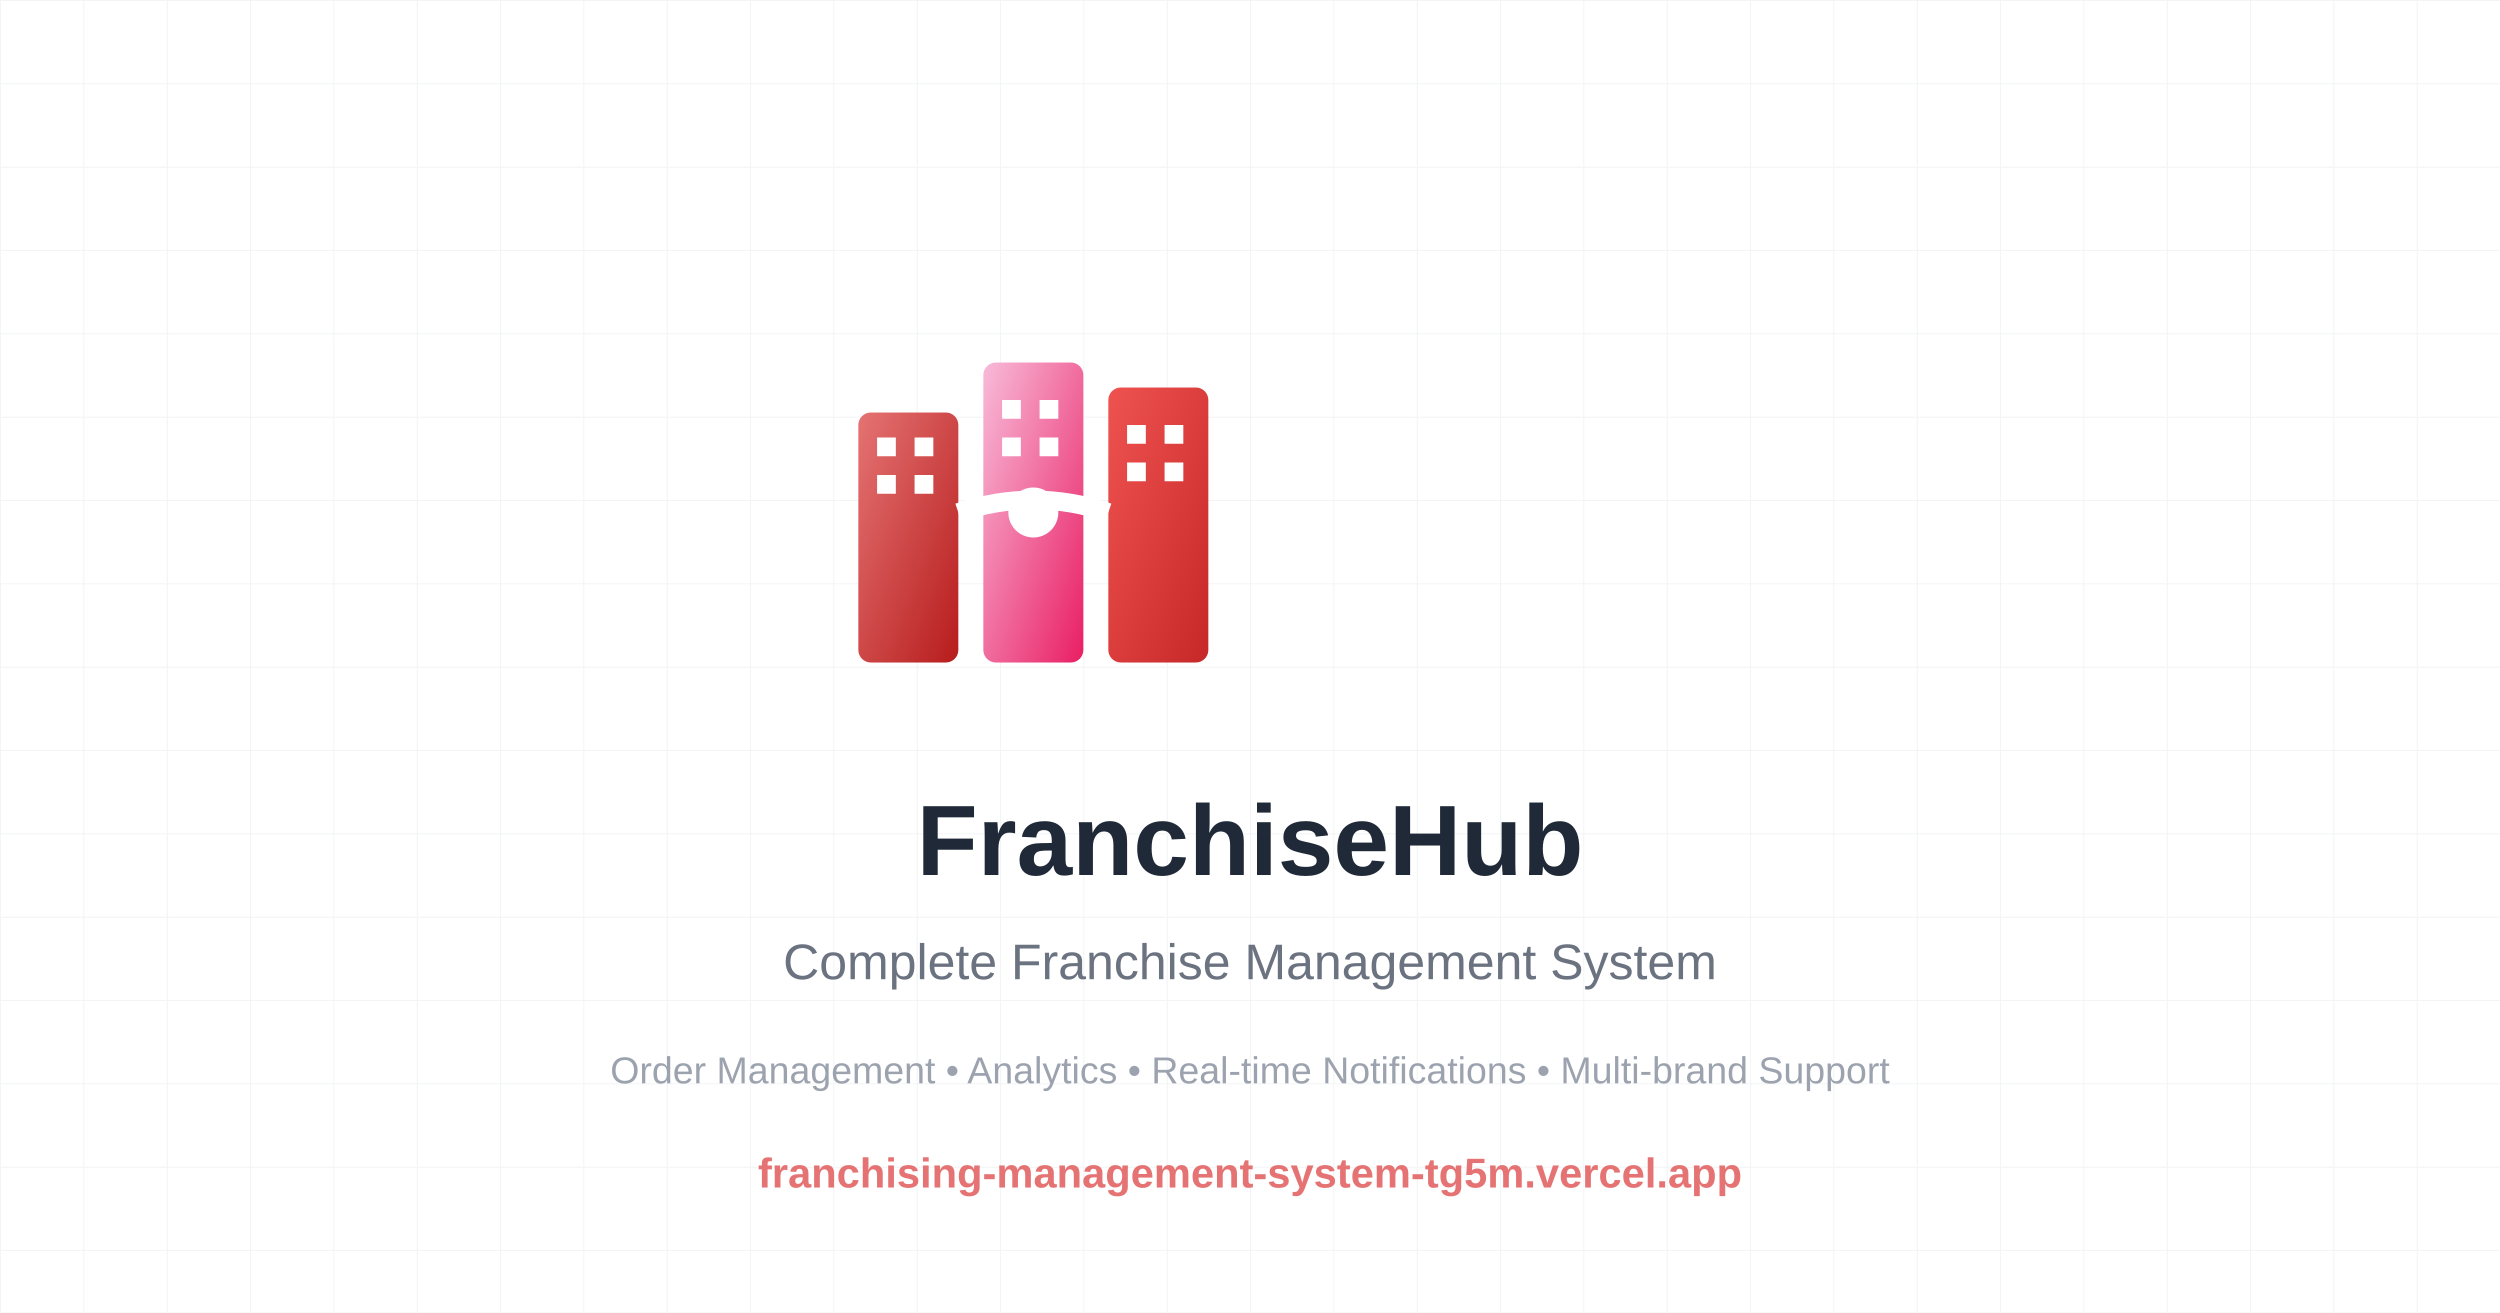
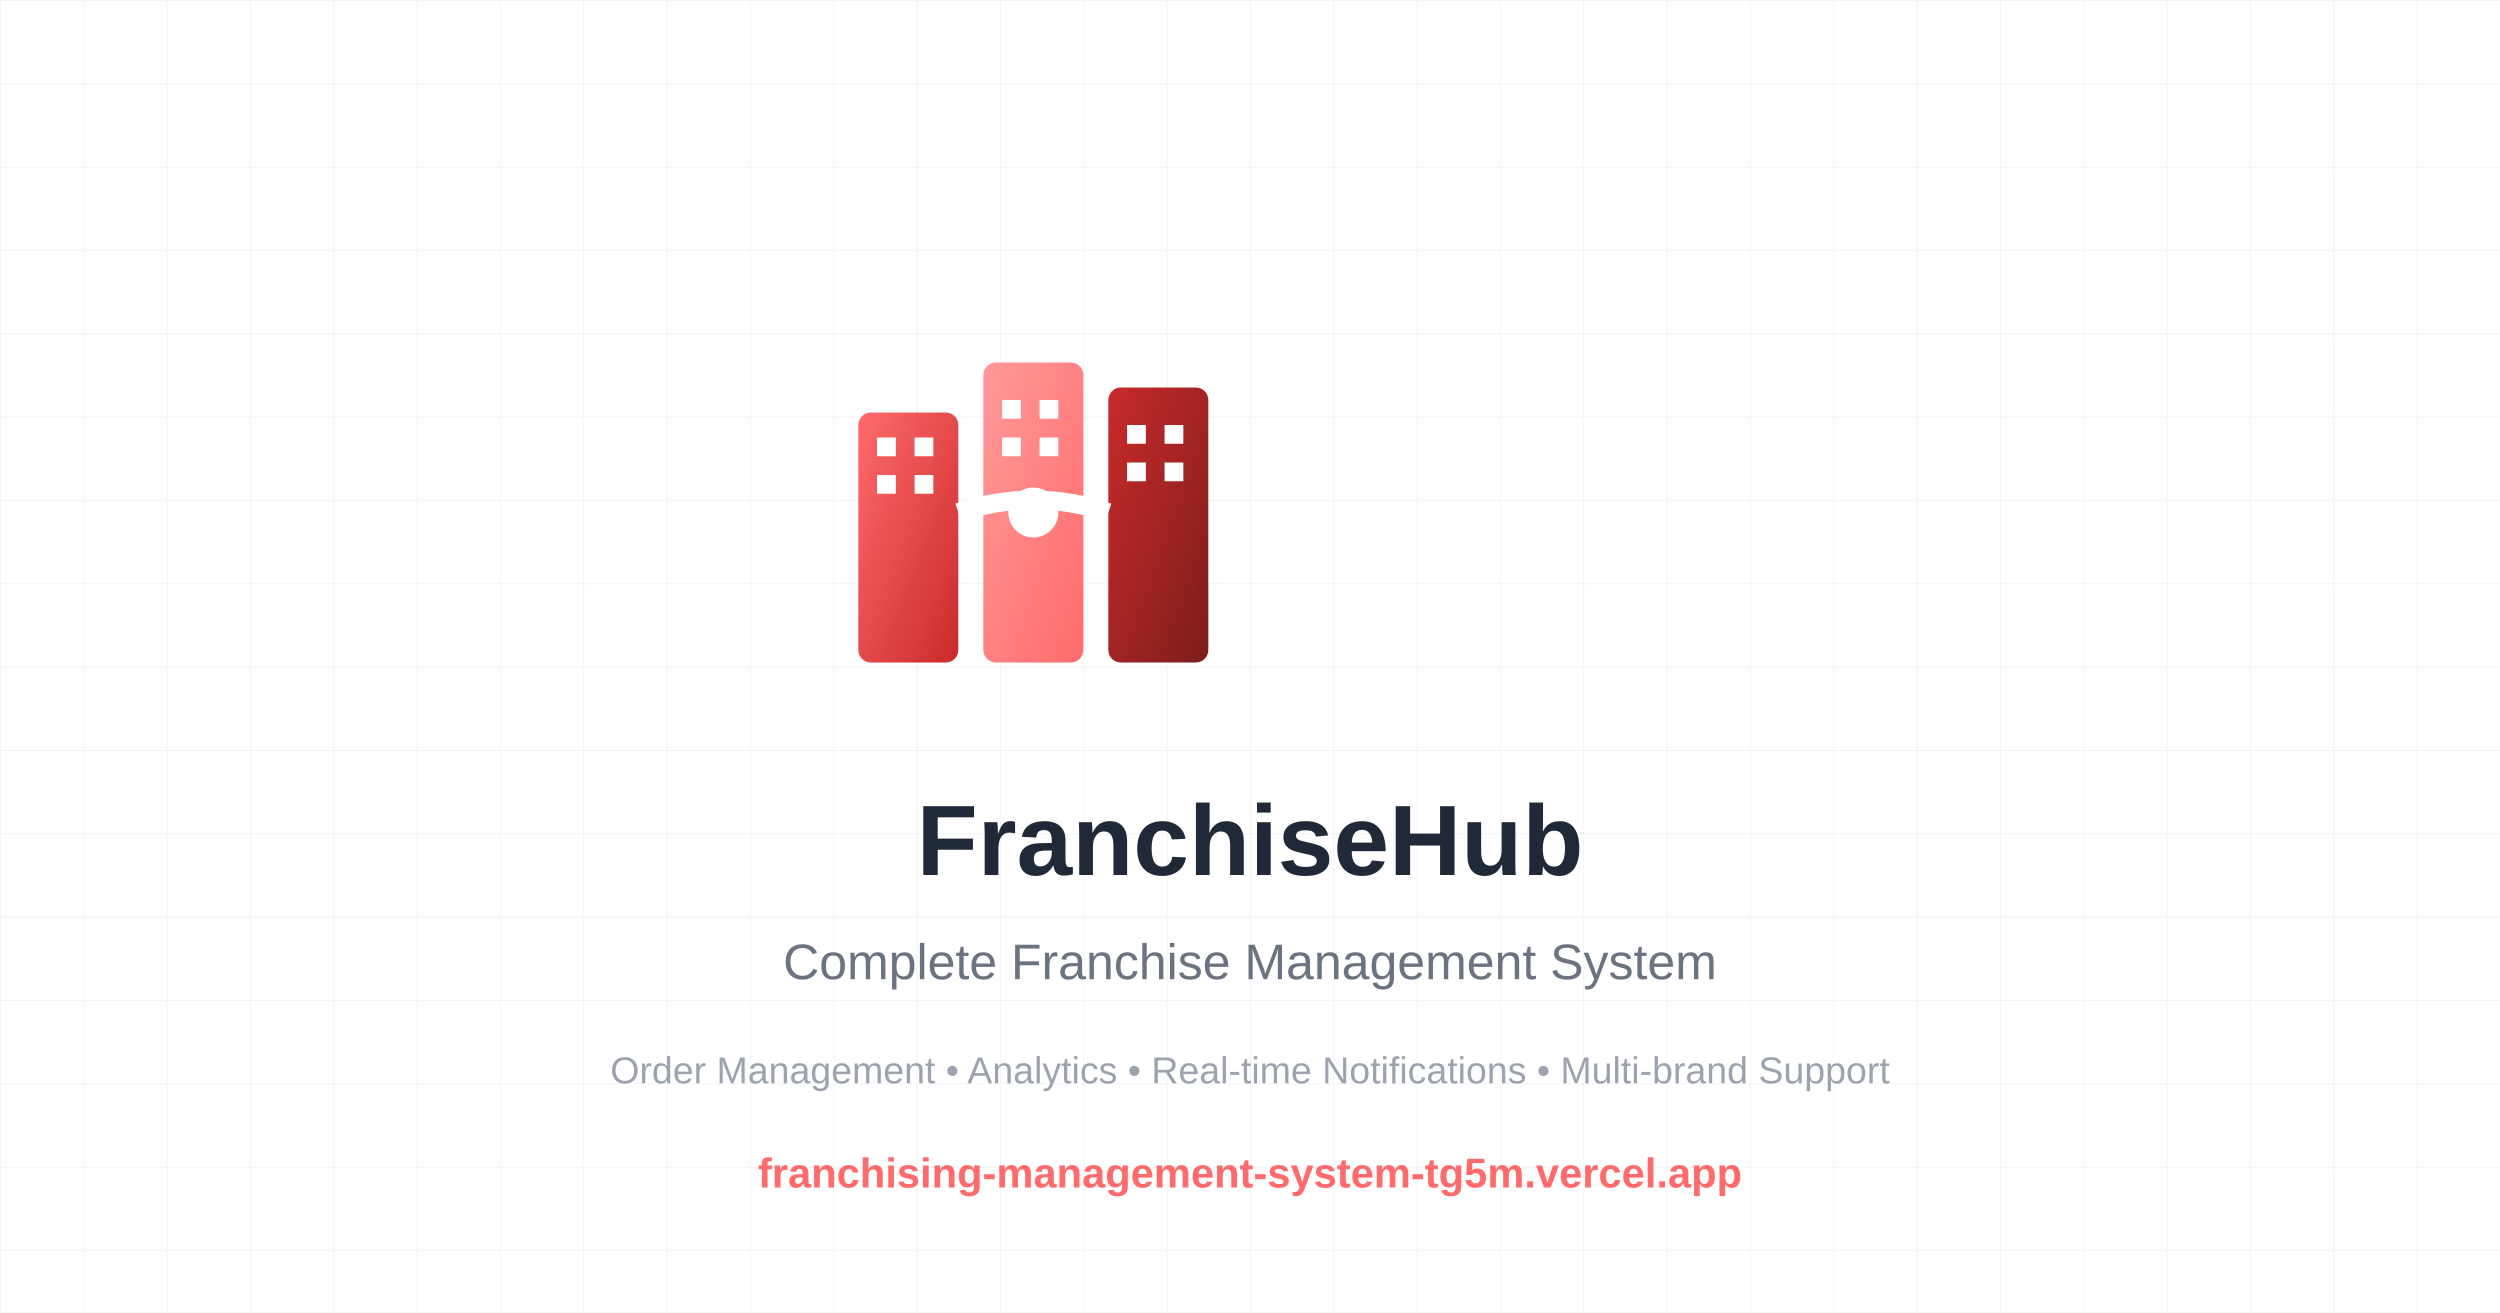
<svg xmlns="http://www.w3.org/2000/svg" width="1200" height="630" viewBox="0 0 1200 630" fill="none">
  <rect width="1200" height="630" fill="#FFFFFF" />
  <defs>
    <pattern id="grid" width="40" height="40" patternUnits="userSpaceOnUse">
      <path d="M 40 0 L 0 0 0 40" fill="none" stroke="#F3F4F6" stroke-width="1" />
    </pattern>
    <linearGradient id="building1" x1="0%" y1="0%" x2="100%" y2="100%">
-       <stop offset="0%" style="stop-color:#E57373;stop-opacity:1" />
-       <stop offset="100%" style="stop-color:#B71C1C;stop-opacity:1" />
+       <stop offset="0%" style="stop-color:#FF6B6B;stop-opacity:1" />
+       <stop offset="100%" style="stop-color:#C92A2A;stop-opacity:1" />
    </linearGradient>
    <linearGradient id="building2" x1="0%" y1="0%" x2="100%" y2="100%">
-       <stop offset="0%" style="stop-color:#F8BBD9;stop-opacity:1" />
-       <stop offset="100%" style="stop-color:#E91E63;stop-opacity:1" />
+       <stop offset="0%" style="stop-color:#FF9999;stop-opacity:1" />
+       <stop offset="100%" style="stop-color:#FF6B6B;stop-opacity:1" />
    </linearGradient>
    <linearGradient id="building3" x1="0%" y1="0%" x2="100%" y2="100%">
-       <stop offset="0%" style="stop-color:#EF5350;stop-opacity:1" />
-       <stop offset="100%" style="stop-color:#C62828;stop-opacity:1" />
+       <stop offset="0%" style="stop-color:#C92A2A;stop-opacity:1" />
+       <stop offset="100%" style="stop-color:#7D1D1D;stop-opacity:1" />
    </linearGradient>
  </defs>
  <rect width="1200" height="630" fill="url(#grid)" />
  <g transform="translate(400, 150) scale(3)">
    <rect x="4" y="16" width="16" height="40" fill="url(#building1)" rx="2" />
    <rect x="24" y="8" width="16" height="48" fill="url(#building2)" rx="2" />
    <rect x="44" y="12" width="16" height="44" fill="url(#building3)" rx="2" />
    <rect x="7" y="20" width="3" height="3" fill="white" />
    <rect x="13" y="20" width="3" height="3" fill="white" />
    <rect x="7" y="26" width="3" height="3" fill="white" />
    <rect x="13" y="26" width="3" height="3" fill="white" />
    <rect x="27" y="14" width="3" height="3" fill="white" />
    <rect x="33" y="14" width="3" height="3" fill="white" />
    <rect x="27" y="20" width="3" height="3" fill="white" />
    <rect x="33" y="20" width="3" height="3" fill="white" />
    <rect x="47" y="18" width="3" height="3" fill="white" />
    <rect x="53" y="18" width="3" height="3" fill="white" />
    <rect x="47" y="24" width="3" height="3" fill="white" />
    <rect x="53" y="24" width="3" height="3" fill="white" />
    <path d="M20,32 Q32,28 44,32" stroke="white" stroke-width="3" fill="none" />
    <circle cx="32" cy="32" r="4" fill="white" />
  </g>
  <text x="600" y="420" text-anchor="middle" fill="#1F2937" font-family="Arial, sans-serif" font-size="48" font-weight="bold">
    FranchiseHub
  </text>
  <text x="600" y="470" text-anchor="middle" fill="#6B7280" font-family="Arial, sans-serif" font-size="24">
    Complete Franchise Management System
  </text>
  <text x="600" y="520" text-anchor="middle" fill="#9CA3AF" font-family="Arial, sans-serif" font-size="18">
    Order Management • Analytics • Real-time Notifications • Multi-brand Support
  </text>
-   <text x="600" y="570" text-anchor="middle" fill="#E57373" font-family="Arial, sans-serif" font-size="20" font-weight="600">
+   <text x="600" y="570" text-anchor="middle" fill="#FF6B6B" font-family="Arial, sans-serif" font-size="20" font-weight="600">
    franchising-management-system-tg5m.vercel.app
  </text>
</svg>
